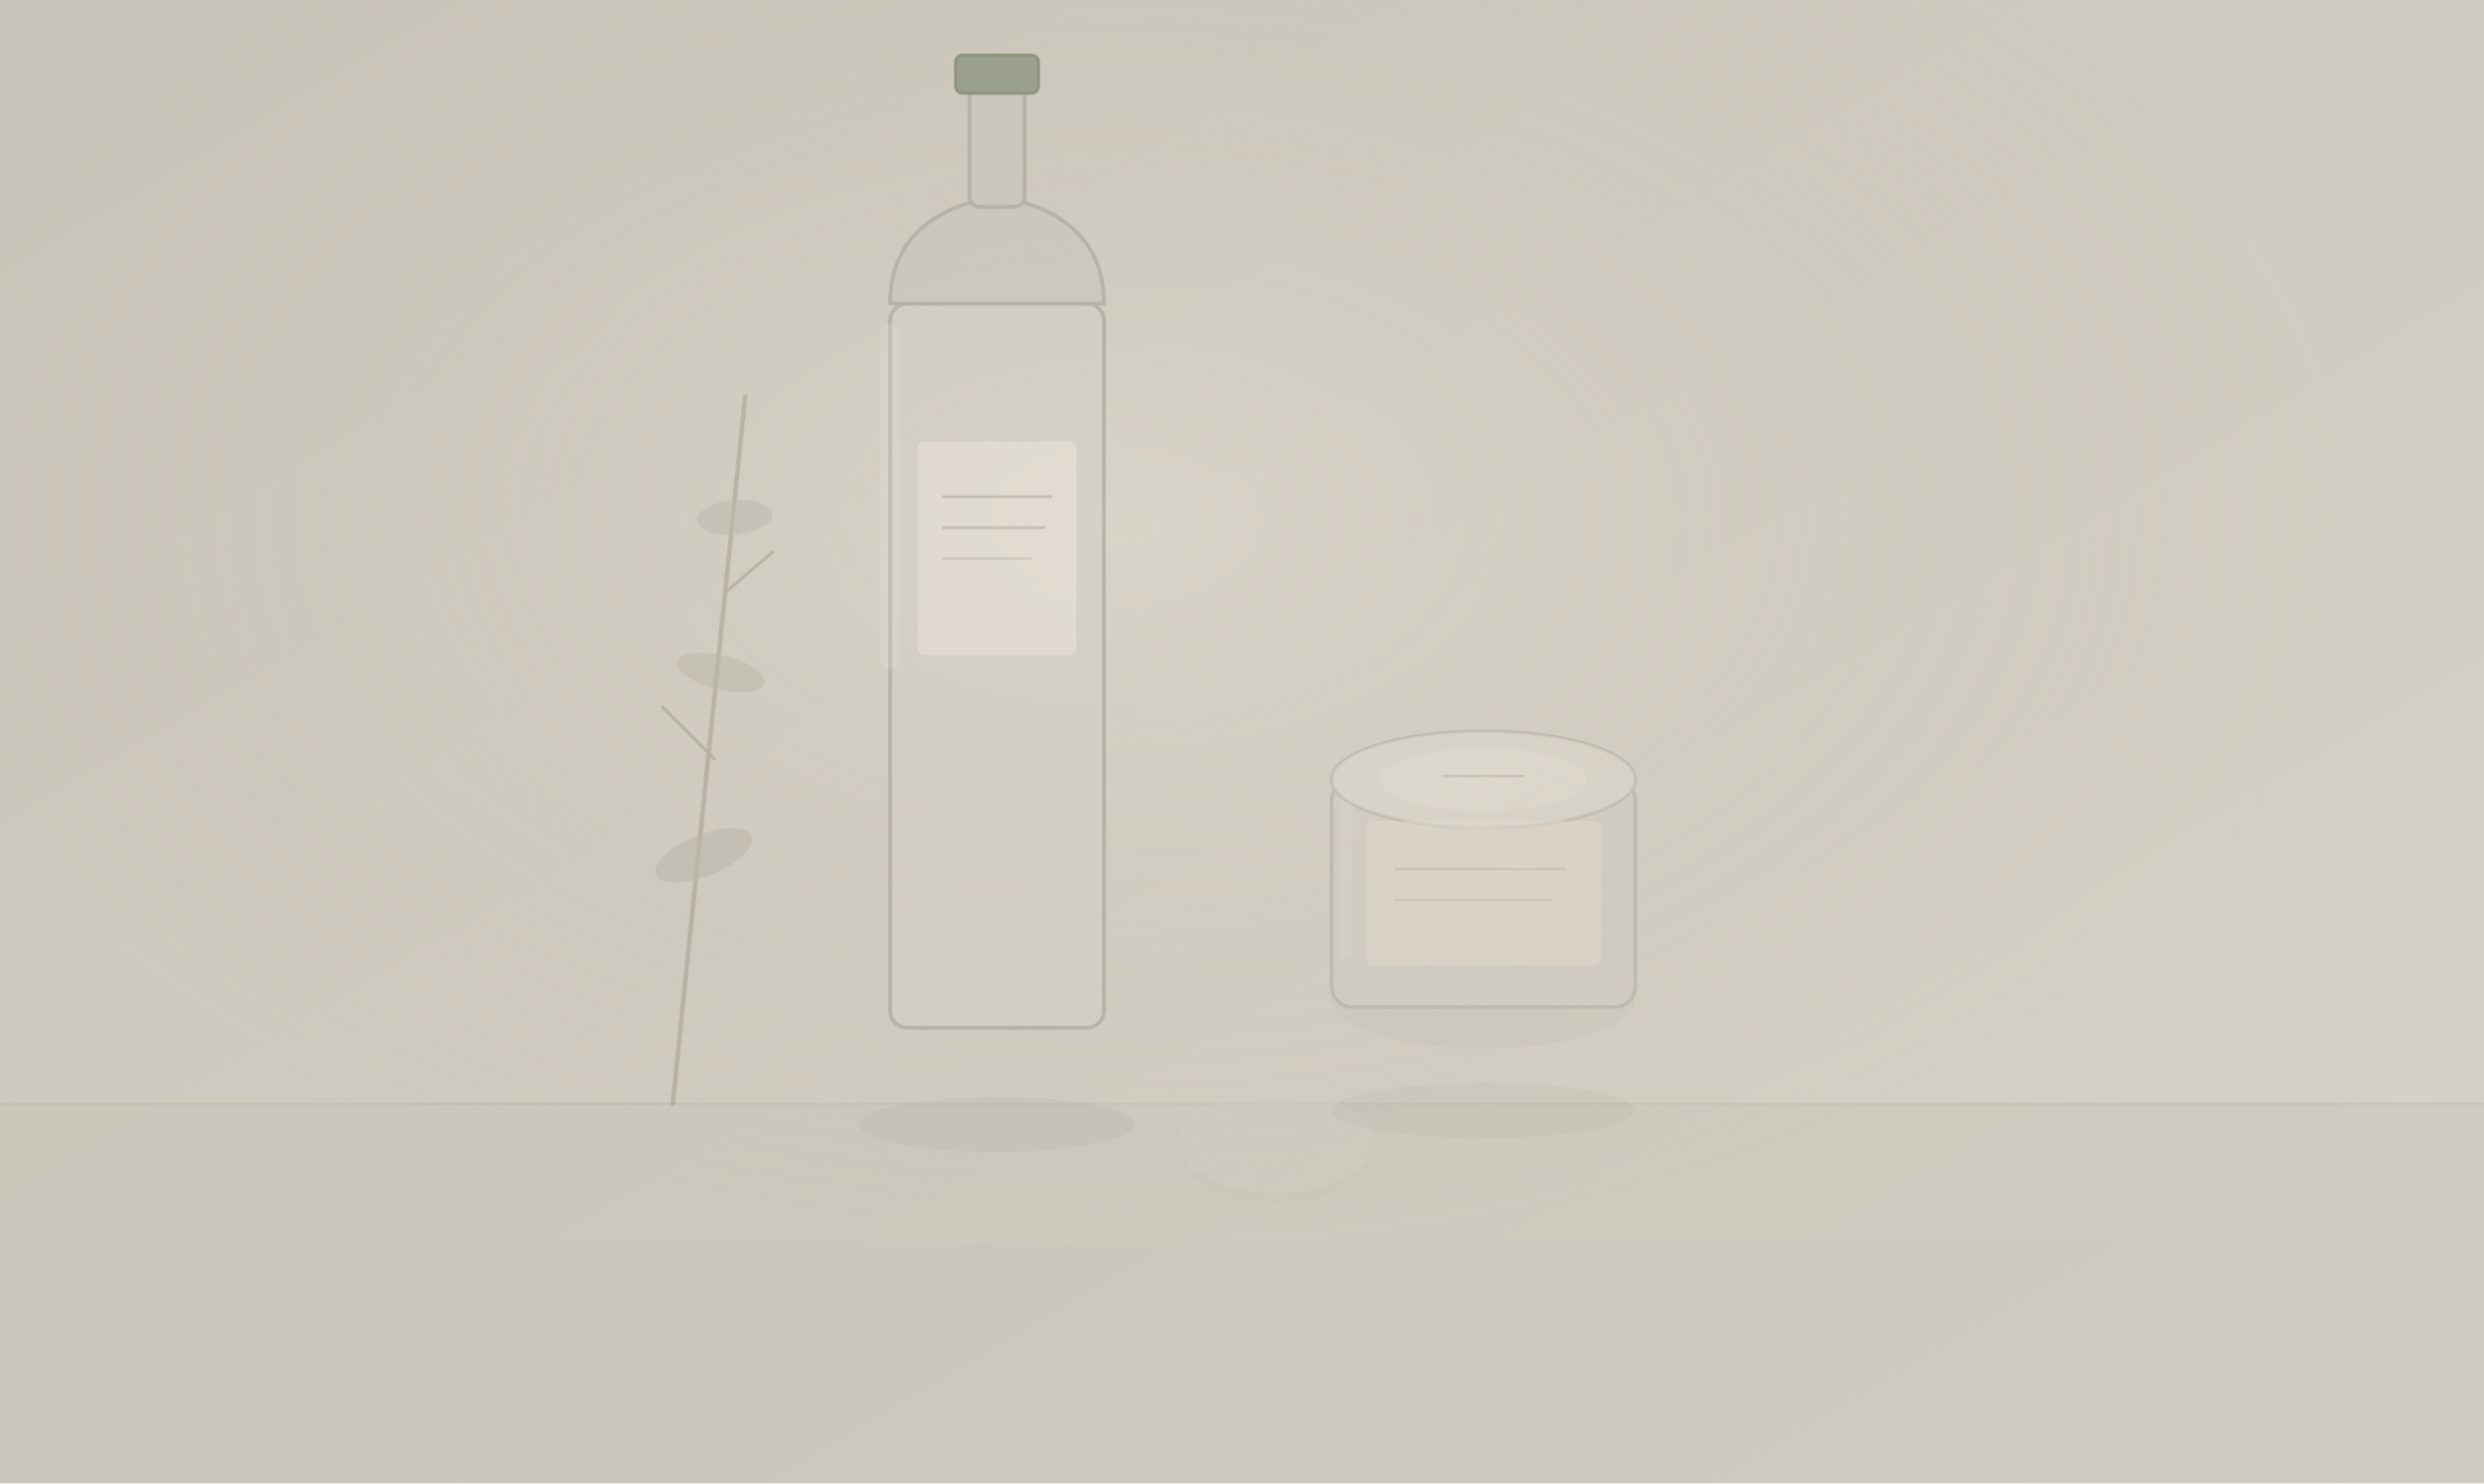
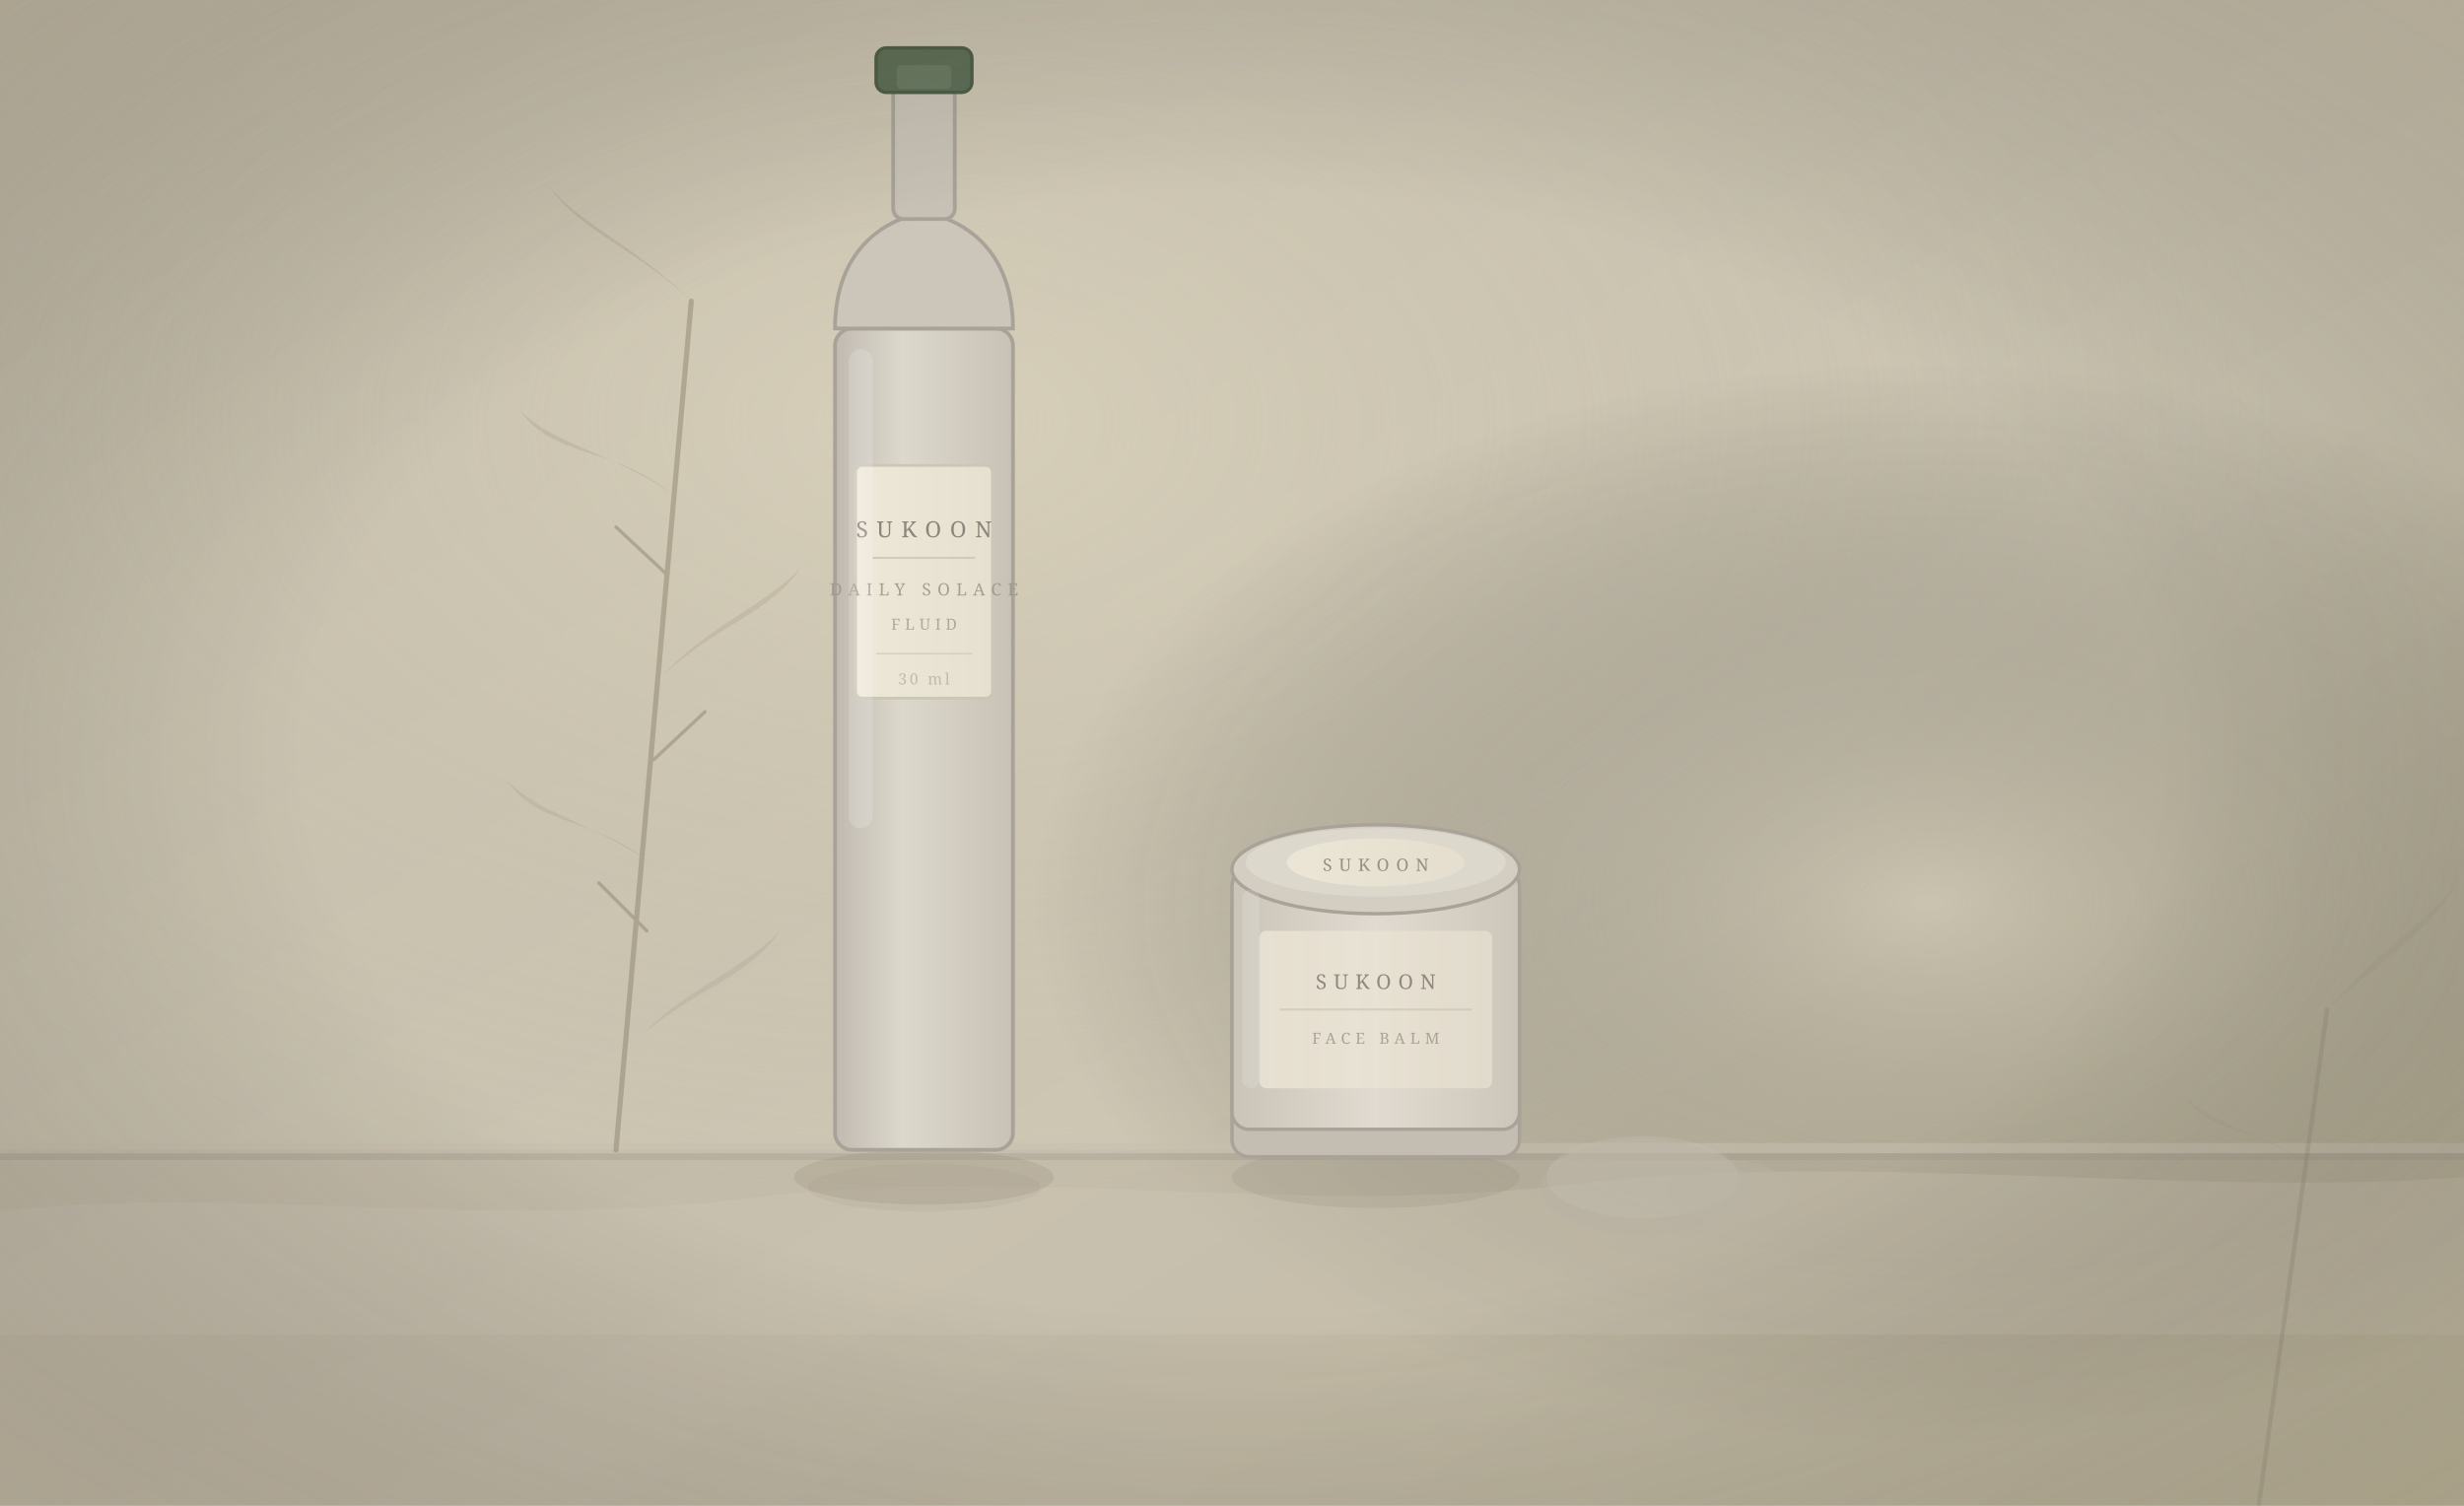
- <svg xmlns="http://www.w3.org/2000/svg" viewBox="0 0 720 430" preserveAspectRatio="xMidYMid slice">
+ <svg xmlns="http://www.w3.org/2000/svg" viewBox="0 0 720 440" preserveAspectRatio="xMidYMid slice">
  <defs>
    <linearGradient id="bg" x1="0" y1="0" x2="1" y2="1">
-       <stop offset="0%" stop-color="#c8c3b8" />
-       <stop offset="100%" stop-color="#d8d3c8" />
+       <stop offset="0%" stop-color="#c2bba9" />
+       <stop offset="60%" stop-color="#cec7b4" />
+       <stop offset="100%" stop-color="#c4bd9e" />
    </linearGradient>
-     <radialGradient id="glow" cx="45%" cy="35%" r="50%">
-       <stop offset="0%" stop-color="#e0dbd0" stop-opacity="0.6" />
-       <stop offset="100%" stop-color="#c4bfb4" stop-opacity="0" />
+     <radialGradient id="warmglow" cx="38%" cy="28%" r="54%">
+       <stop offset="0%" stop-color="#ddd5be" stop-opacity="0.7" />
+       <stop offset="100%" stop-color="#c2bba9" stop-opacity="0" />
    </radialGradient>
+     <radialGradient id="rightglow" cx="78%" cy="60%" r="36%">
+       <stop offset="0%" stop-color="#cac3b0" stop-opacity="0.5" />
+       <stop offset="100%" stop-color="transparent" />
+     </radialGradient>
+     <linearGradient id="bshineA" x1="0" y1="0" x2="1" y2="0">
+       <stop offset="0%" stop-color="#c0bab0" />
+       <stop offset="38%" stop-color="#ddd8cc" />
+       <stop offset="100%" stop-color="#c8c2b6" />
+     </linearGradient>
+     <linearGradient id="jarGrad" x1="0" y1="0" x2="1" y2="0">
+       <stop offset="0%" stop-color="#cac4b8" />
+       <stop offset="50%" stop-color="#e0dad0" />
+       <stop offset="100%" stop-color="#ccc6ba" />
+     </linearGradient>
+     <linearGradient id="lbl" x1="0" y1="0" x2="1" y2="0">
+       <stop offset="0%" stop-color="#eee8d8" />
+       <stop offset="100%" stop-color="#e6e0d0" />
+     </linearGradient>
  </defs>
-   <rect width="720" height="430" fill="url(#bg)" />
-   <rect width="720" height="430" fill="url(#glow)" />
-   <rect x="0" y="320" width="720" height="110" fill="#b8b3a8" opacity="0.22" />
-   <line x1="0" y1="320" x2="720" y2="320" stroke="#a8a39a" stroke-width="0.7" opacity="0.3" />
-   <path d="M0 320 C80 314 140 326 220 318 C300 310 360 322 440 318 C520 314 620 324 720 318 L720 360 L0 360Z" fill="#d0cbc0" opacity="0.3" />
-   <g opacity="0.62">
-     <rect x="258" y="88" width="62" height="210" rx="5" fill="#d4cfc5" stroke="#a8a398" stroke-width="1.1" />
-     <path d="M258 88 C258 70 270 60 289 57 C308 60 320 70 320 88Z" fill="#cac5bb" stroke="#a8a398" stroke-width="1.1" />
-     <rect x="281" y="24" width="16" height="36" rx="3" fill="#cac5bb" stroke="#a8a398" stroke-width="1.1" />
-     <rect x="277" y="16" width="24" height="11" rx="2" fill="#7a8870" stroke="#687558" stroke-width="0.9" />
-     <rect x="266" y="128" width="46" height="62" rx="2" fill="#ece7dc" opacity="0.75" />
-     <line x1="273" y1="144" x2="305" y2="144" stroke="#b0a89e" stroke-width="0.8" opacity="0.9" />
-     <line x1="273" y1="153" x2="303" y2="153" stroke="#b0a89e" stroke-width="0.8" opacity="0.8" />
-     <line x1="273" y1="162" x2="299" y2="162" stroke="#b0a89e" stroke-width="0.7" opacity="0.6" />
-     <rect x="255" y="94" width="6" height="100" rx="3" fill="white" opacity="0.15" />
+   <rect width="720" height="440" fill="url(#bg)" />
+   <rect width="720" height="440" fill="url(#warmglow)" />
+   <rect width="720" height="440" fill="url(#rightglow)" />
+   <rect x="0" y="336" width="720" height="104" fill="#b0a898" opacity="0.32" />
+   <rect x="0" y="334" width="720" height="3" fill="#c8c0ae" opacity="0.55" />
+   <rect x="0" y="337" width="720" height="2" fill="#9c9488" opacity="0.3" />
+   <path d="M0 354 C70 346 140 360 220 350 C300 340 380 356 460 346 C540 336 640 350 720 344 L720 390 L0 390Z" fill="#d4ccba" opacity="0.25" />
+   <g>
+     <ellipse cx="270" cy="344" rx="38" ry="8" fill="#8a8070" opacity="0.2" />
+     <rect x="244" y="96" width="52" height="240" rx="5" fill="url(#bshineA)" stroke="#a8a298" stroke-width="1.1" />
+     <path d="M244 96 C244 76 255 65 270 62 C285 65 296 76 296 96Z" fill="#ccc6ba" stroke="#a8a298" stroke-width="1.1" />
+     <rect x="261" y="24" width="18" height="40" rx="3" fill="#c8c2b6" stroke="#a8a298" stroke-width="1.1" />
+     <rect x="256" y="14" width="28" height="13" rx="3" fill="#5e6e56" stroke="#4e5e46" stroke-width="1" />
+     <rect x="262" y="19" width="16" height="7" rx="1.5" fill="#6a7a62" />
+     <rect x="250" y="136" width="40" height="68" rx="2" fill="url(#lbl)" stroke="#ccc6b6" stroke-width="0.8" />
+     <text x="270" y="157" text-anchor="middle" font-family="Georgia,serif" font-size="6.5" fill="#888078" letter-spacing="2.5" opacity="0.95">SUKOON</text>
+     <line x1="255" y1="163" x2="285" y2="163" stroke="#cac4b4" stroke-width="0.6" opacity="0.8" />
+     <text x="270" y="174" text-anchor="middle" font-family="Georgia,serif" font-size="5" fill="#9a9488" letter-spacing="1.8" opacity="0.85">DAILY SOLACE</text>
+     <text x="270" y="184" text-anchor="middle" font-family="Georgia,serif" font-size="4.5" fill="#9a9488" letter-spacing="1.4" opacity="0.75">FLUID</text>
+     <line x1="256" y1="191" x2="284" y2="191" stroke="#cac4b4" stroke-width="0.5" opacity="0.6" />
+     <text x="270" y="200" text-anchor="middle" font-family="Georgia,serif" font-size="4.5" fill="#aea8a0" letter-spacing="0.8" opacity="0.7">30 ml</text>
+     <rect x="248" y="102" width="7" height="140" rx="3.5" fill="white" opacity="0.17" />
  </g>
-   <g opacity="0.46">
-     <ellipse cx="430" cy="290" rx="44" ry="14" fill="#c0bab2" opacity="0.5" />
-     <rect x="386" y="226" width="88" height="66" rx="6" fill="#d0cbc1" stroke="#a8a398" stroke-width="1" />
-     <ellipse cx="430" cy="226" rx="44" ry="14" fill="#dad5cb" stroke="#a8a398" stroke-width="1" />
-     <ellipse cx="430" cy="226" rx="44" ry="14" fill="#e4dfd5" opacity="0.5" />
-     <ellipse cx="430" cy="226" rx="30" ry="9" fill="#ece7dc" opacity="0.7" />
-     <line x1="418" y1="225" x2="442" y2="225" stroke="#b0a89e" stroke-width="0.7" opacity="0.8" />
-     <rect x="396" y="238" width="68" height="42" rx="2" fill="#ece7dc" opacity="0.55" />
-     <line x1="404" y1="252" x2="454" y2="252" stroke="#b0a89e" stroke-width="0.7" opacity="0.7" />
-     <line x1="404" y1="261" x2="450" y2="261" stroke="#b0a89e" stroke-width="0.7" opacity="0.55" />
-     <rect x="388" y="230" width="4" height="48" rx="2" fill="white" opacity="0.12" />
+   <g>
+     <ellipse cx="402" cy="344" rx="42" ry="9" fill="#8a8070" opacity="0.17" />
+     <rect x="360" y="260" width="84" height="78" rx="5" fill="#c4beb2" stroke="#a8a298" stroke-width="1" />
+     <rect x="360" y="254" width="84" height="76" rx="5" fill="url(#jarGrad)" stroke="#a8a298" stroke-width="1" />
+     <ellipse cx="402" cy="254" rx="42" ry="13" fill="#d4cec2" stroke="#a8a298" stroke-width="1" />
+     <ellipse cx="402" cy="252" rx="38" ry="10" fill="#ddd8cc" />
+     <ellipse cx="402" cy="252" rx="26" ry="7" fill="url(#lbl)" opacity="0.85" />
+     <text x="402" y="254.5" text-anchor="middle" font-family="Georgia,serif" font-size="5" fill="#888078" letter-spacing="2" opacity="0.85">SUKOON</text>
+     <rect x="368" y="272" width="68" height="46" rx="2" fill="url(#lbl)" opacity="0.75" />
+     <text x="402" y="289" text-anchor="middle" font-family="Georgia,serif" font-size="6" fill="#888078" letter-spacing="2" opacity="0.9">SUKOON</text>
+     <line x1="374" y1="295" x2="430" y2="295" stroke="#cac4b4" stroke-width="0.6" opacity="0.7" />
+     <text x="402" y="305" text-anchor="middle" font-family="Georgia,serif" font-size="4.5" fill="#9a9488" letter-spacing="1.5" opacity="0.8">FACE BALM</text>
+     <rect x="363" y="260" width="5" height="58" rx="2.5" fill="white" opacity="0.14" />
  </g>
-   <g opacity="0.28" stroke="#7a7260" stroke-linecap="round" fill="none">
-     <line x1="195" y1="320" x2="216" y2="115" stroke-width="1.3" />
-     <ellipse cx="204" cy="248" rx="15" ry="6" transform="rotate(-22 204 248)" fill="#8a8278" fill-opacity="0.6" stroke-width="0" />
-     <ellipse cx="209" cy="195" rx="13" ry="5" transform="rotate(14 209 195)" fill="#8a8278" fill-opacity="0.55" stroke-width="0" />
-     <ellipse cx="213" cy="150" rx="11" ry="5" transform="rotate(-5 213 150)" fill="#8a8278" fill-opacity="0.5" stroke-width="0" />
-     <line x1="207" y1="220" x2="192" y2="205" stroke-width="0.9" />
-     <line x1="210" y1="172" x2="224" y2="160" stroke-width="0.9" />
+   <g opacity="0.4" stroke="#80745e" stroke-linecap="round" fill="none">
+     <line x1="180" y1="336" x2="202" y2="88" stroke-width="1.5" />
+     <path d="M202 88 C185 72 170 68 160 54 C170 66 186 72 202 88Z" fill="#908070" fill-opacity="0.55" stroke-width="0" />
+     <path d="M196 144 C178 130 162 134 152 120 C162 130 178 132 196 144Z" fill="#908070" fill-opacity="0.5" stroke-width="0" />
+     <path d="M193 198 C210 182 224 180 234 166 C222 178 208 182 193 198Z" fill="#908070" fill-opacity="0.46" stroke-width="0" />
+     <path d="M190 252 C172 238 158 242 148 228 C158 238 172 240 190 252Z" fill="#908070" fill-opacity="0.42" stroke-width="0" />
+     <path d="M188 302 C205 288 218 286 228 272 C216 284 202 288 188 302Z" fill="#908070" fill-opacity="0.38" stroke-width="0" />
+     <line x1="195" y1="168" x2="180" y2="154" stroke-width="1" />
+     <line x1="191" y1="222" x2="206" y2="208" stroke-width="1" />
+     <line x1="189" y1="272" x2="175" y2="258" stroke-width="1" />
  </g>
-   <ellipse cx="370" cy="334" rx="28" ry="15" fill="#c8c3b9" opacity="0.4" />
-   <ellipse cx="370" cy="331" rx="28" ry="15" fill="#d4cfc5" opacity="0.3" />
-   <ellipse cx="289" cy="326" rx="40" ry="8" fill="#9a9590" opacity="0.12" />
-   <ellipse cx="430" cy="322" rx="44" ry="8" fill="#9a9590" opacity="0.1" />
+   <ellipse cx="480" cy="347" rx="30" ry="14" fill="#b8b2a4" opacity="0.45" />
+   <ellipse cx="480" cy="344" rx="28" ry="12" fill="#c4beb0" opacity="0.35" />
+   <ellipse cx="505" cy="348" rx="18" ry="9" fill="#bab4a6" opacity="0.4" />
+   <g opacity="0.2" stroke="#7a7060" stroke-linecap="round" fill="none">
+     <line x1="660" y1="440" x2="680" y2="295" stroke-width="1.3" />
+     <path d="M680 295 C698 279 710 272 718 258 C708 270 695 278 680 295Z" fill="#887e6c" fill-opacity="0.5" stroke-width="0" />
+     <path d="M674 340 C658 328 646 332 638 320 C646 328 658 330 674 340Z" fill="#887e6c" fill-opacity="0.45" stroke-width="0" />
+   </g>
+   <ellipse cx="270" cy="347" rx="34" ry="7" fill="#9a9082" opacity="0.14" />
+   <radialGradient id="vig" cx="50%" cy="50%" r="72%">
+     <stop offset="52%" stop-color="transparent" />
+     <stop offset="100%" stop-color="#7a6e5a" stop-opacity="0.3" />
+   </radialGradient>
+   <rect width="720" height="440" fill="url(#vig)" />
</svg>
